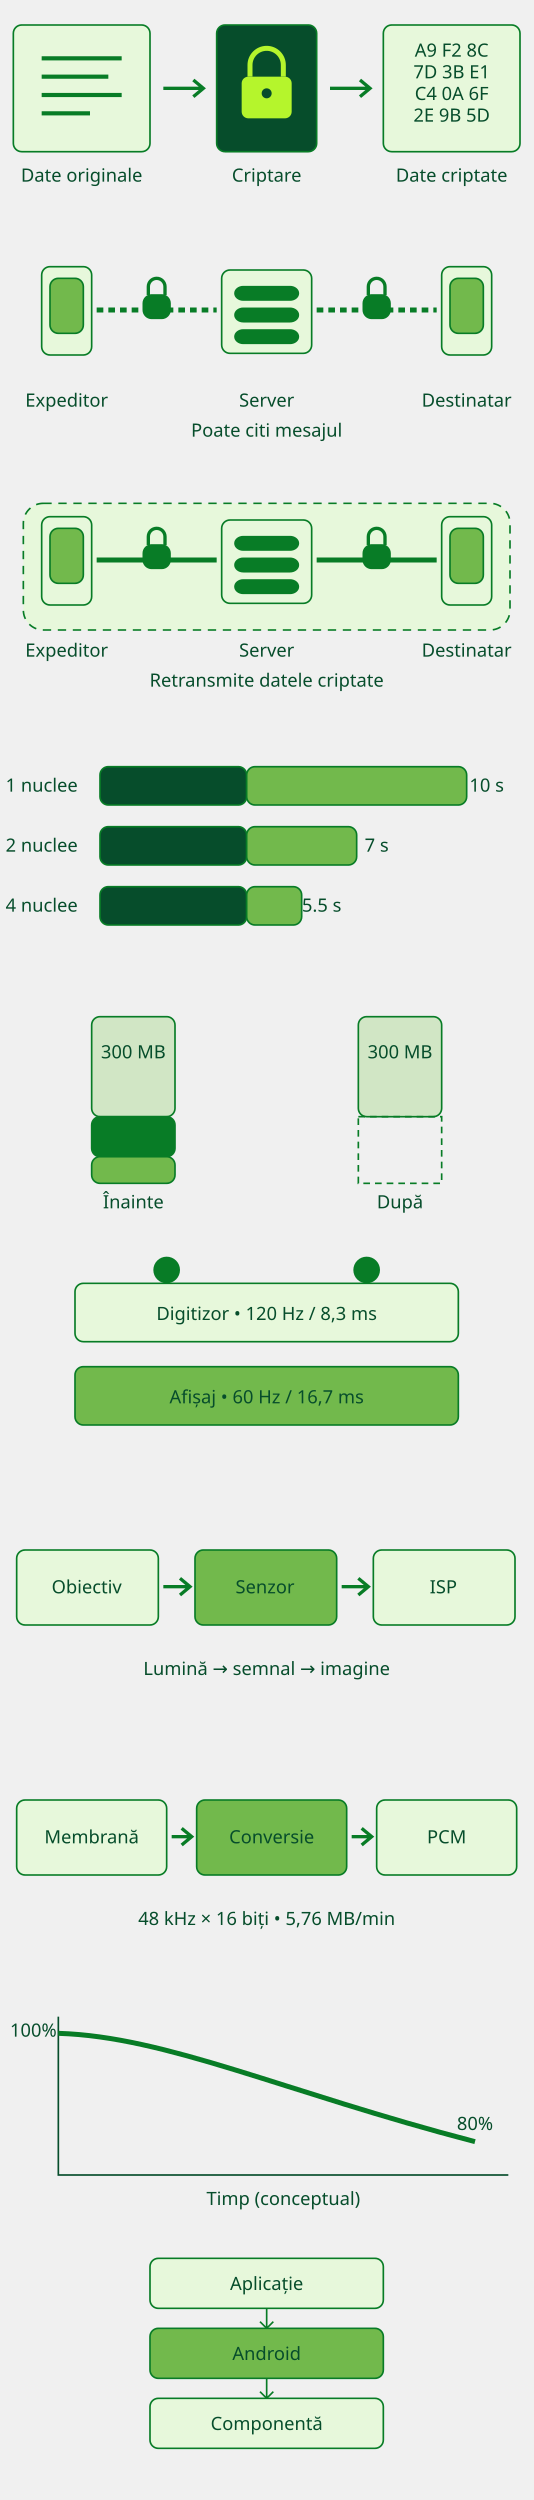
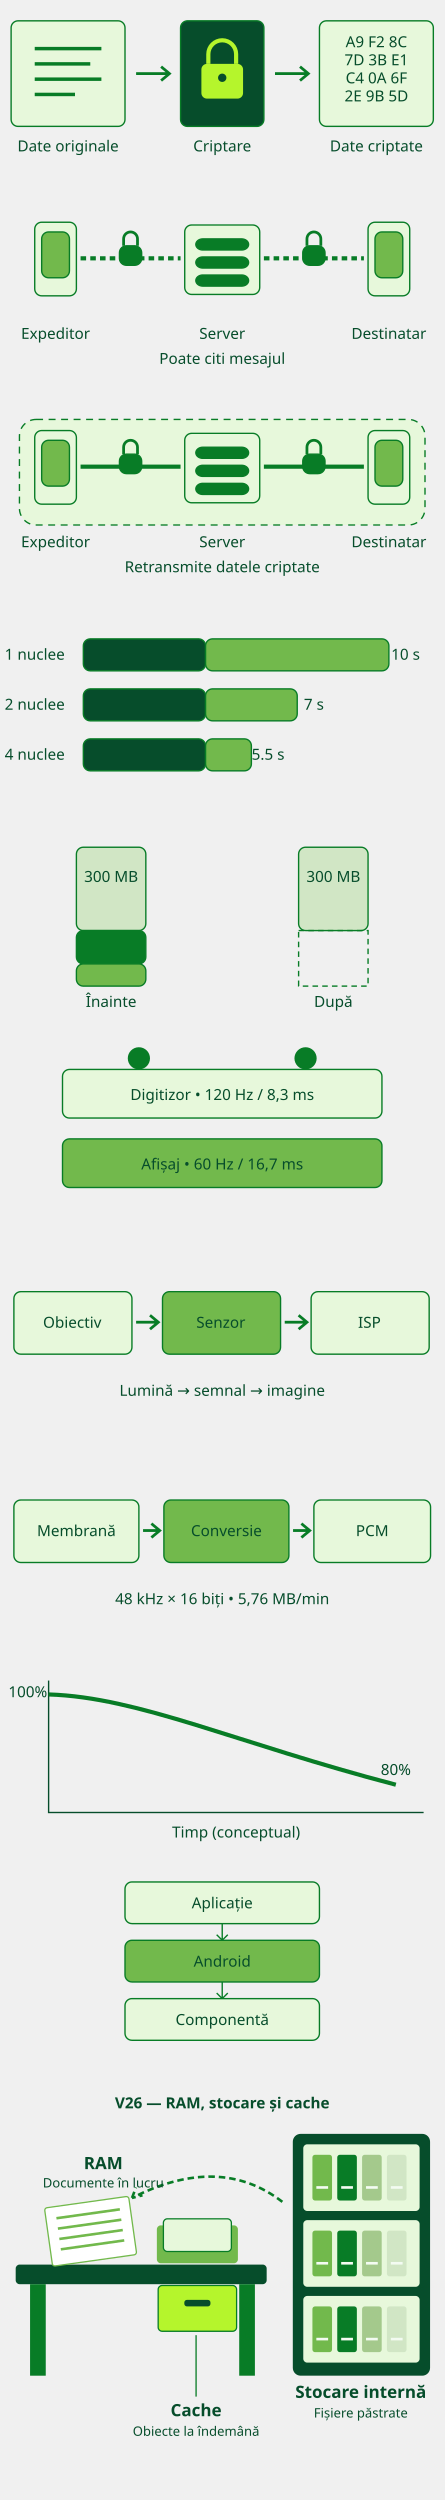
- <svg xmlns="http://www.w3.org/2000/svg" viewBox="0 0 320 1500" role="img" font-family="Nunito Sans, sans-serif" font-size="11" fill="#064D2B">
+ <svg xmlns="http://www.w3.org/2000/svg" viewBox="0 0 320 1800" role="img" font-family="Nunito Sans, sans-serif" font-size="11" fill="#064D2B">
  <g transform="translate(0 0)">
    <rect x="8" y="15" width="82" height="76" rx="5" fill="#E7F8DB" stroke="#087C26" />
    <path d="M25 35 H73 M25 46 H65 M25 57 H73 M25 68 H54" stroke="#087C26" stroke-width="2.5" />
    <path d="M98 53 h24 m-6 -5 l6 5 -6 5" fill="none" stroke="#087C26" stroke-width="2" />
    <rect x="130" y="15" width="60" height="76" rx="5" fill="#064D2B" stroke="#087C26" />
    <path d="M150 46 v-7 a10 10 0 0 1 20 0 v7" fill="none" stroke="#B5F52C" stroke-width="3" />
    <rect x="145" y="46" width="30" height="25" rx="4" fill="#B5F52C" />
    <circle cx="160" cy="56" r="3" fill="#064D2B" />
    <path d="M198 53 h24 m-6 -5 l6 5 -6 5" fill="none" stroke="#087C26" stroke-width="2" />
    <rect x="230" y="15" width="82" height="76" rx="5" fill="#E7F8DB" stroke="#087C26" />
    <text x="271" y="34" text-anchor="middle">A9 F2 8C</text>
    <text x="271" y="47" text-anchor="middle">7D 3B E1</text>
    <text x="271" y="60" text-anchor="middle">C4 0A 6F</text>
    <text x="271" y="73" text-anchor="middle">2E 9B 5D</text>
    <text x="49" y="109" text-anchor="middle">Date originale</text>
    <text x="160" y="109" text-anchor="middle">Criptare</text>
    <text x="271" y="109" text-anchor="middle">Date criptate</text>
  </g>
  <g transform="translate(0 150)">
    <rect x="25" y="10" width="30" height="53" rx="5" fill="#E7F8DB" stroke="#087C26" />
    <rect x="30" y="17" width="20" height="33" rx="5" fill="#72B94C" stroke="#087C26" />
    <rect x="265" y="10" width="30" height="53" rx="5" fill="#E7F8DB" stroke="#087C26" />
    <rect x="270" y="17" width="20" height="33" rx="5" fill="#72B94C" stroke="#087C26" />
    <rect x="133" y="12" width="54" height="50" rx="5" fill="#E7F8DB" stroke="#087C26" />
    <rect x="141" y="22" width="38" height="8" rx="5" fill="#087C26" stroke="#087C26" />
    <rect x="141" y="35" width="38" height="8" rx="5" fill="#087C26" stroke="#087C26" />
    <rect x="141" y="48" width="38" height="8" rx="5" fill="#087C26" stroke="#087C26" />
    <path d="M58 36 H130 M190 36 H262" stroke="#087C26" stroke-width="3" stroke-dasharray="4 3" />
    <path d="M89 27 v-5 a5 5 0 0 1 10 0 v5" stroke="#087C26" stroke-width="2" fill="none" />
    <rect x="86" y="27" width="16" height="14" rx="5" fill="#087C26" stroke="#087C26" />
    <path d="M221 27 v-5 a5 5 0 0 1 10 0 v5" stroke="#087C26" stroke-width="2" fill="none" />
    <rect x="218" y="27" width="16" height="14" rx="5" fill="#087C26" stroke="#087C26" />
    <text x="40" y="94" text-anchor="middle">Expeditor</text>
    <text x="160" y="94" text-anchor="middle">Server</text>
    <text x="280" y="94" text-anchor="middle">Destinatar</text>
    <text x="160" y="112" text-anchor="middle">Poate citi mesajul</text>
  </g>
  <g transform="translate(0 300)">
    <rect x="14" y="2" width="292" height="76" rx="12" fill="#E7F8DB" stroke="#087C26" stroke-dasharray="5 4" />
    <rect x="25" y="10" width="30" height="53" rx="5" fill="#E7F8DB" stroke="#087C26" />
    <rect x="30" y="17" width="20" height="33" rx="5" fill="#72B94C" stroke="#087C26" />
    <rect x="265" y="10" width="30" height="53" rx="5" fill="#E7F8DB" stroke="#087C26" />
    <rect x="270" y="17" width="20" height="33" rx="5" fill="#72B94C" stroke="#087C26" />
    <rect x="133" y="12" width="54" height="50" rx="5" fill="#E7F8DB" stroke="#087C26" />
    <rect x="141" y="22" width="38" height="8" rx="5" fill="#087C26" stroke="#087C26" />
    <rect x="141" y="35" width="38" height="8" rx="5" fill="#087C26" stroke="#087C26" />
    <rect x="141" y="48" width="38" height="8" rx="5" fill="#087C26" stroke="#087C26" />
    <path d="M58 36 H130 M190 36 H262" stroke="#087C26" stroke-width="3" />
    <path d="M89 27 v-5 a5 5 0 0 1 10 0 v5" stroke="#087C26" stroke-width="2" fill="none" />
    <rect x="86" y="27" width="16" height="14" rx="5" fill="#087C26" stroke="#087C26" />
    <path d="M221 27 v-5 a5 5 0 0 1 10 0 v5" stroke="#087C26" stroke-width="2" fill="none" />
    <rect x="218" y="27" width="16" height="14" rx="5" fill="#087C26" stroke="#087C26" />
    <text x="40" y="94" text-anchor="middle">Expeditor</text>
    <text x="160" y="94" text-anchor="middle">Server</text>
    <text x="280" y="94" text-anchor="middle">Destinatar</text>
    <text x="160" y="112" text-anchor="middle">Retransmite datele criptate</text>
  </g>
  <g transform="translate(0 450)">
    <text x="25" y="25" text-anchor="middle">1 nuclee</text>
    <rect x="60" y="10" width="88" height="23" rx="5" fill="#064D2B" stroke="#087C26" />
    <rect x="148" y="10" width="132" height="23" rx="5" fill="#72B94C" stroke="#087C26" />
    <text x="292" y="25" text-anchor="middle">10 s</text>
    <text x="25" y="61" text-anchor="middle">2 nuclee</text>
    <rect x="60" y="46" width="88" height="23" rx="5" fill="#064D2B" stroke="#087C26" />
    <rect x="148" y="46" width="66" height="23" rx="5" fill="#72B94C" stroke="#087C26" />
    <text x="226" y="61" text-anchor="middle">7 s</text>
    <text x="25" y="97" text-anchor="middle">4 nuclee</text>
    <rect x="60" y="82" width="88" height="23" rx="5" fill="#064D2B" stroke="#087C26" />
    <rect x="148" y="82" width="33" height="23" rx="5" fill="#72B94C" stroke="#087C26" />
    <text x="193" y="97" text-anchor="middle">5.5 s</text>
  </g>
  <g transform="translate(0 600)">
    <rect x="55" y="10" width="50" height="60" rx="5" fill="#D1E6C5" stroke="#087C26" />
    <rect x="55" y="70" width="50" height="24" rx="5" fill="#087C26" stroke="#087C26" />
    <rect x="55" y="94" width="50" height="16" rx="5" fill="#72B94C" stroke="#087C26" />
    <text x="80" y="35" text-anchor="middle">300 MB</text>
    <text x="80" y="125" text-anchor="middle">Înainte</text>
    <rect x="215" y="10" width="50" height="60" rx="5" fill="#D1E6C5" stroke="#087C26" />
    <rect x="215" y="70" width="50" height="40" fill="none" stroke="#087C26" stroke-dasharray="4 3" />
    <text x="240" y="35" text-anchor="middle">300 MB</text>
    <text x="240" y="125" text-anchor="middle">După</text>
  </g>
  <g transform="translate(0 750)">
    <rect x="45" y="20" width="230" height="35" rx="5" fill="#E7F8DB" stroke="#087C26" />
    <text x="160" y="42" text-anchor="middle">Digitizor • 120 Hz / 8,3 ms</text>
    <rect x="45" y="70" width="230" height="35" rx="5" fill="#72B94C" stroke="#087C26" />
    <text x="160" y="92" text-anchor="middle">Afișaj • 60 Hz / 16,7 ms</text>
    <circle cx="100" cy="12" r="8" fill="#087C26" />
    <circle cx="220" cy="12" r="8" fill="#087C26" />
  </g>
  <g transform="translate(0 900)">
    <rect x="10" y="30" width="85" height="45" rx="5" fill="#E7F8DB" stroke="#087C26" />
    <text x="52" y="56" text-anchor="middle">Obiectiv</text>
    <path d="M98 52 h16 m-6 -5 l6 5 -6 5" fill="none" stroke="#087C26" stroke-width="2" />
    <rect x="117" y="30" width="85" height="45" rx="5" fill="#72B94C" stroke="#087C26" />
    <text x="159" y="56" text-anchor="middle">Senzor</text>
    <path d="M205 52 h16 m-6 -5 l6 5 -6 5" fill="none" stroke="#087C26" stroke-width="2" />
    <rect x="224" y="30" width="85" height="45" rx="5" fill="#E7F8DB" stroke="#087C26" />
    <text x="266" y="56" text-anchor="middle">ISP</text>
    <text x="160" y="105" text-anchor="middle">Lumină → semnal → imagine</text>
  </g>
  <g transform="translate(0 1050)">
    <rect x="10" y="30" width="90" height="45" rx="5" fill="#E7F8DB" stroke="#087C26" />
    <text x="55" y="56" text-anchor="middle">Membrană</text>
    <path d="M103 52 h12 m-6 -5 l6 5 -6 5" fill="none" stroke="#087C26" stroke-width="2" />
    <rect x="118" y="30" width="90" height="45" rx="5" fill="#72B94C" stroke="#087C26" />
    <text x="163" y="56" text-anchor="middle">Conversie</text>
    <path d="M211 52 h12 m-6 -5 l6 5 -6 5" fill="none" stroke="#087C26" stroke-width="2" />
    <rect x="226" y="30" width="84" height="45" rx="5" fill="#E7F8DB" stroke="#087C26" />
    <text x="268" y="56" text-anchor="middle">PCM</text>
    <text x="160" y="105" text-anchor="middle">48 kHz × 16 biți • 5,76 MB/min</text>
  </g>
  <g transform="translate(0 1200)">
    <path d="M35 10 V105 H305" stroke="#064D2B" fill="none" />
    <path d="M35 20 C100 22 170 55 285 85" stroke="#087C26" stroke-width="3" fill="none" />
    <text x="20" y="22" text-anchor="middle">100%</text>
    <text x="285" y="78" text-anchor="middle">80%</text>
    <text x="170" y="123" text-anchor="middle">Timp (conceptual)</text>
  </g>
  <g transform="translate(0 1350)">
    <rect x="90" y="5" width="140" height="30" rx="5" fill="#E7F8DB" stroke="#087C26" />
    <text x="160" y="24" text-anchor="middle">Aplicație</text>
    <path d="M160 35 v12 m-4 -4 l4 4 4 -4" stroke="#087C26" fill="none" />
    <rect x="90" y="47" width="140" height="30" rx="5" fill="#72B94C" stroke="#087C26" />
    <text x="160" y="66" text-anchor="middle">Android</text>
    <path d="M160 77 v12 m-4 -4 l4 4 4 -4" stroke="#087C26" fill="none" />
    <rect x="90" y="89" width="140" height="30" rx="5" fill="#E7F8DB" stroke="#087C26" />
    <text x="160" y="108" text-anchor="middle">Componentă</text>
  </g>
+   <g transform="translate(0 1500)">
+     <text x="160" y="18" text-anchor="middle" font-weight="bold">V26 — RAM, stocare și cache</text>
+     <svg x="0" y="25" width="320" height="259" viewBox="0 0 340 275" role="img" aria-label="RAM, stocare și cache: masă, dulap și sertar" font-family="Nunito Sans, sans-serif">
+       <rect x="224" y="12" width="105" height="185" rx="6" fill="#064D2B" />
+       <rect x="232" y="20" width="89" height="51" rx="3" fill="#E7F8DB" />
+       <rect x="239" y="28" width="15" height="35" rx="2" fill="#72B94C" />
+       <path d="M242 53 h9" stroke="#F3FBF2" stroke-width="2" />
+       <rect x="258" y="28" width="15" height="35" rx="2" fill="#087C26" />
+       <path d="M261 53 h9" stroke="#F3FBF2" stroke-width="2" />
+       <rect x="277" y="28" width="15" height="35" rx="2" fill="#A4C98C" />
+       <path d="M280 53 h9" stroke="#F3FBF2" stroke-width="2" />
+       <rect x="296" y="28" width="15" height="35" rx="2" fill="#D1E6C5" />
+       <path d="M299 53 h9" stroke="#F3FBF2" stroke-width="2" />
+       <rect x="232" y="78" width="89" height="51" rx="3" fill="#E7F8DB" />
+       <rect x="239" y="86" width="15" height="35" rx="2" fill="#72B94C" />
+       <path d="M242 111 h9" stroke="#F3FBF2" stroke-width="2" />
+       <rect x="258" y="86" width="15" height="35" rx="2" fill="#087C26" />
+       <path d="M261 111 h9" stroke="#F3FBF2" stroke-width="2" />
+       <rect x="277" y="86" width="15" height="35" rx="2" fill="#A4C98C" />
+       <path d="M280 111 h9" stroke="#F3FBF2" stroke-width="2" />
+       <rect x="296" y="86" width="15" height="35" rx="2" fill="#D1E6C5" />
+       <path d="M299 111 h9" stroke="#F3FBF2" stroke-width="2" />
+       <rect x="232" y="136" width="89" height="51" rx="3" fill="#E7F8DB" />
+       <rect x="239" y="144" width="15" height="35" rx="2" fill="#72B94C" />
+       <path d="M242 169 h9" stroke="#F3FBF2" stroke-width="2" />
+       <rect x="258" y="144" width="15" height="35" rx="2" fill="#087C26" />
+       <path d="M261 169 h9" stroke="#F3FBF2" stroke-width="2" />
+       <rect x="277" y="144" width="15" height="35" rx="2" fill="#A4C98C" />
+       <path d="M280 169 h9" stroke="#F3FBF2" stroke-width="2" />
+       <rect x="296" y="144" width="15" height="35" rx="2" fill="#D1E6C5" />
+       <path d="M299 169 h9" stroke="#F3FBF2" stroke-width="2" />
+       <rect x="12" y="112" width="192" height="15" rx="3" fill="#064D2B" />
+       <rect x="23" y="127" width="12" height="70" fill="#087C26" />
+       <rect x="183" y="127" width="12" height="70" fill="#087C26" />
+       <g transform="rotate(-8 70 95)">
+         <rect x="38" y="64" width="65" height="45" rx="2" fill="white" stroke="#72B94C" />
+         <path d="M46 73 H95" stroke="#72B94C" stroke-width="2" />
+         <path d="M46 81 H95" stroke="#72B94C" stroke-width="2" />
+         <path d="M46 89 H95" stroke="#72B94C" stroke-width="2" />
+         <path d="M46 97 H95" stroke="#72B94C" stroke-width="2" />
+       </g>
+       <rect x="120" y="82" width="62" height="29" rx="3" fill="#72B94C" />
+       <rect x="125" y="77" width="52" height="25" rx="3" fill="#E7F8DB" stroke="#087C26" />
+       <rect x="121" y="128" width="60" height="35" rx="3" fill="#B5F52C" stroke="#087C26" />
+       <rect x="141" y="139" width="20" height="5" rx="2" fill="#064D2B" />
+       <path d="M216 64 Q168 27 101 61 l8 -2 m-8 2 l3 -8" fill="none" stroke="#087C26" stroke-width="2" stroke-dasharray="5 3" />
+       <g fill="#064D2B" text-anchor="middle">
+         <text x="79" y="39" font-size="13" font-weight="bold">RAM</text>
+         <text x="79" y="53" font-size="10">Documente în lucru</text>
+         <path d="M150 166 V213" stroke="#087C26" />
+         <text x="150" y="228" font-size="13" font-weight="bold">Cache</text>
+         <text x="150" y="243" font-size="10">Obiecte la îndemână</text>
+         <text x="276" y="214" font-size="13" font-weight="bold">Stocare internă</text>
+         <text x="276" y="229" font-size="10">Fișiere păstrate</text>
+       </g>
+     </svg>
+   </g>
</svg>
